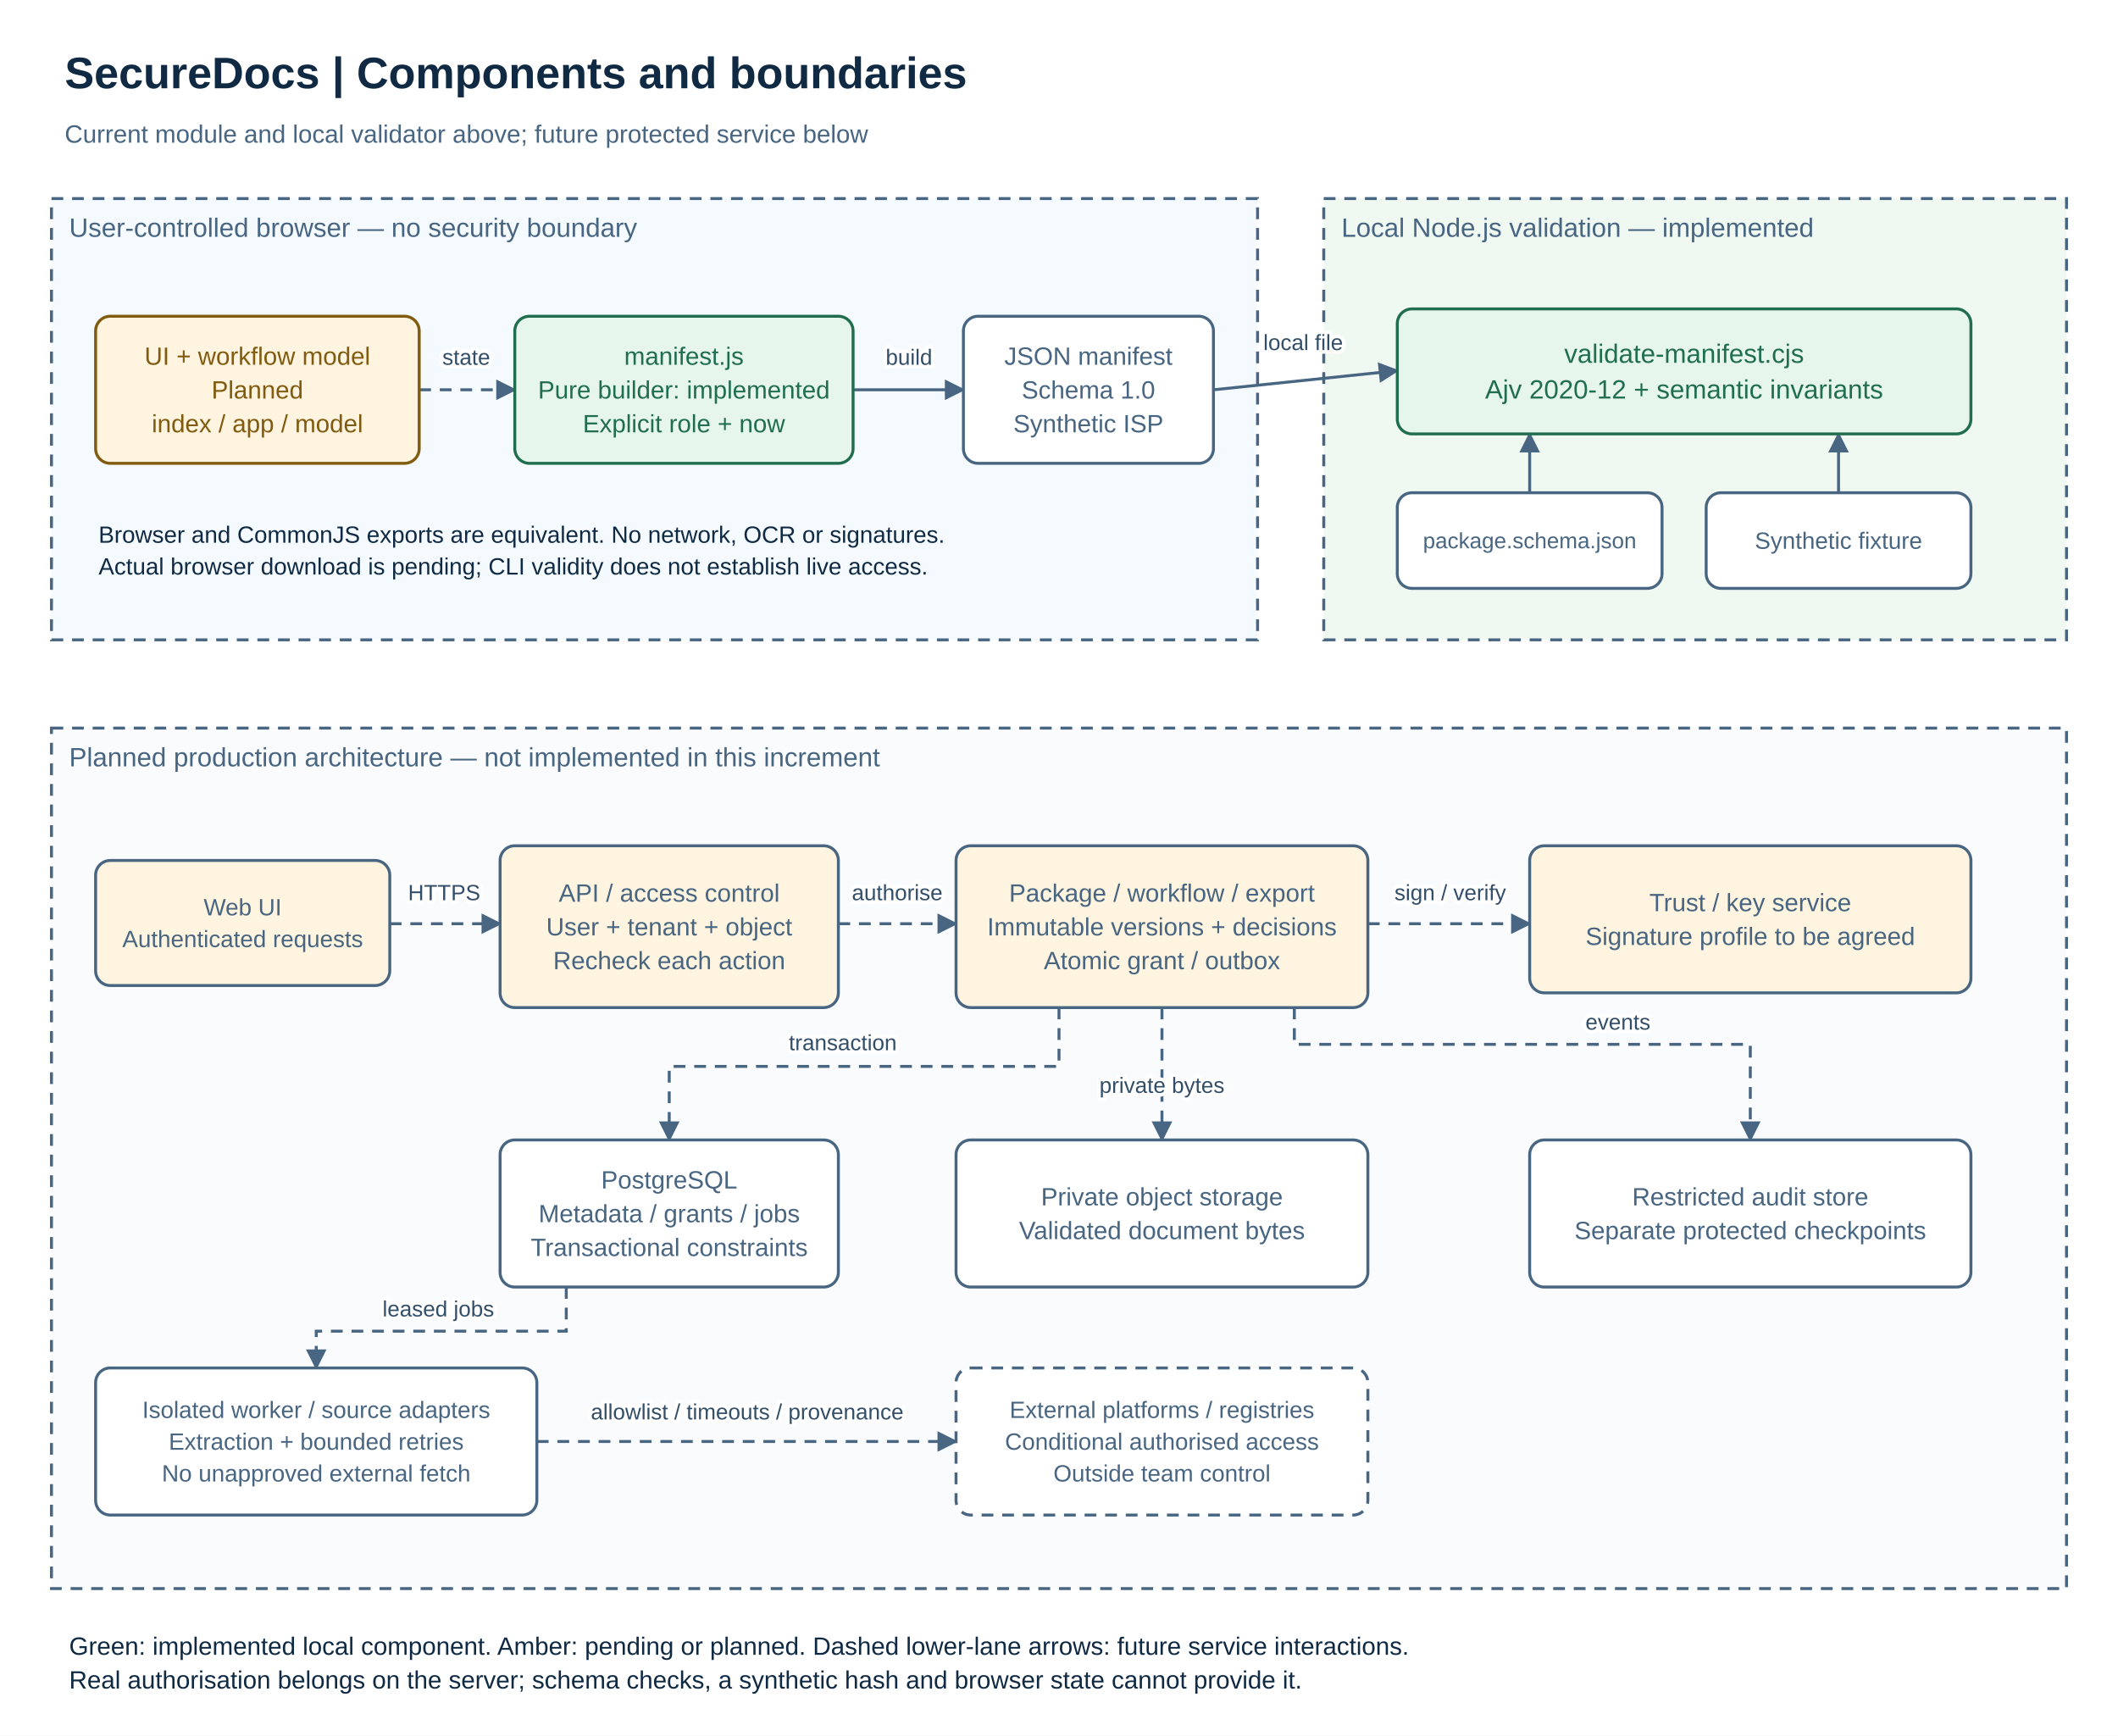
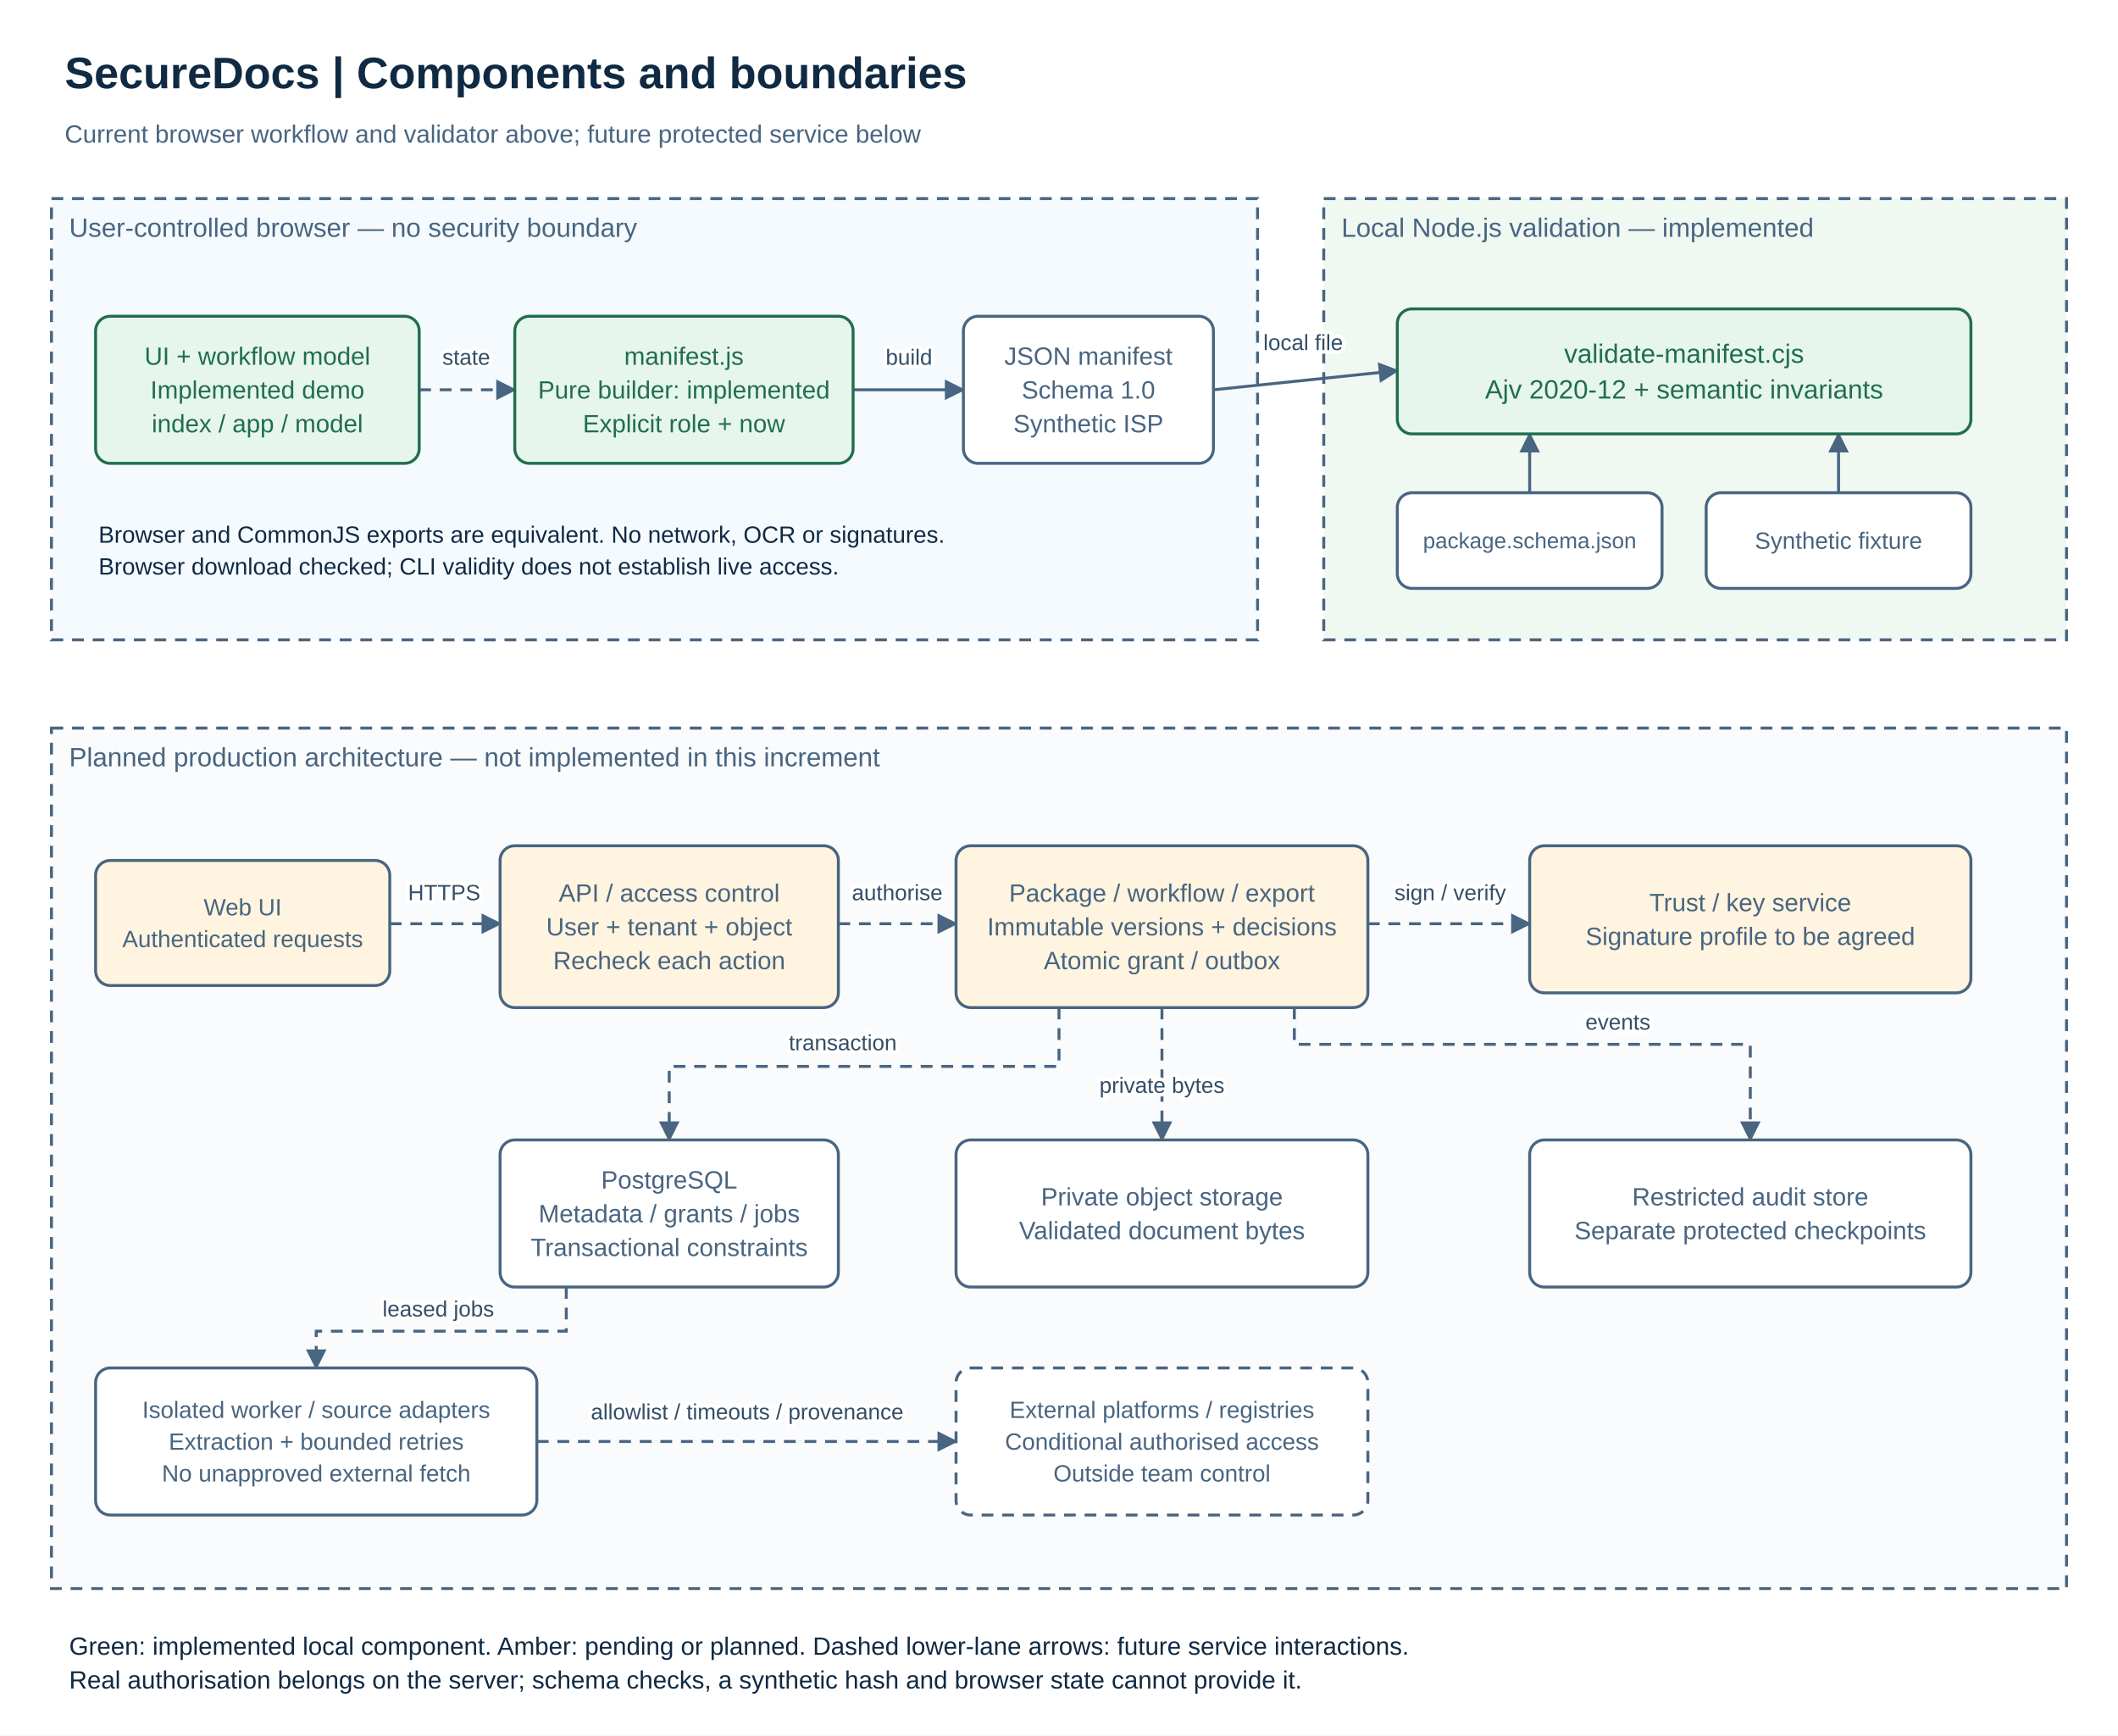
<svg xmlns="http://www.w3.org/2000/svg" width="1440" height="1180" viewBox="0 0 1440 1180" role="img" aria-labelledby="svg-title svg-desc">
  <defs>
    <marker id="arrow" viewBox="0 0 10 10" refX="9" refY="5" markerWidth="7" markerHeight="7" orient="auto-start-reverse">
      <path d="M 0 0 L 10 5 L 0 10 z" fill="#486581" />
    </marker>
  </defs>
  <rect width="1440" height="1180" fill="#fff" />
  <rect x="35" y="135" width="820" height="300" rx="0" fill="#f5faff" stroke="#486581" stroke-width="2" stroke-dasharray="8 6" />
  <text x="47" y="161.0" text-anchor="start" font-family="Arial, sans-serif" font-size="18" font-weight="400" fill="#486581">User-controlled browser — no security boundary</text>
  <rect x="900" y="135" width="505" height="300" rx="0" fill="#f0f8f2" stroke="#486581" stroke-width="2" stroke-dasharray="8 6" />
  <text x="912" y="161.0" text-anchor="start" font-family="Arial, sans-serif" font-size="18" font-weight="400" fill="#486581">Local Node.js validation — implemented</text>
  <rect x="35" y="495" width="1370" height="585" rx="0" fill="#fafbfc" stroke="#486581" stroke-width="2" stroke-dasharray="8 6" />
  <text x="47" y="521.0" text-anchor="start" font-family="Arial, sans-serif" font-size="18" font-weight="400" fill="#486581">Planned production architecture — not implemented in this increment</text>
  <path d="M 285 265 L 350 265" fill="none" stroke="#486581" stroke-width="2" stroke-dasharray="8 6" marker-end="url(#arrow)" />
  <text x="317" y="248" font-family="Arial, sans-serif" font-size="15" fill="#334e68" text-anchor="middle" paint-order="stroke" stroke="#fff" stroke-width="5" stroke-linejoin="round">state</text>
  <path d="M 580 265 L 655 265" fill="none" stroke="#486581" stroke-width="2" marker-end="url(#arrow)" />
  <text x="618" y="248" font-family="Arial, sans-serif" font-size="15" fill="#334e68" text-anchor="middle" paint-order="stroke" stroke="#fff" stroke-width="5" stroke-linejoin="round">build</text>
  <path d="M 825 265 L 950 252" fill="none" stroke="#486581" stroke-width="2" marker-end="url(#arrow)" />
  <text x="886" y="238" font-family="Arial, sans-serif" font-size="15" fill="#334e68" text-anchor="middle" paint-order="stroke" stroke="#fff" stroke-width="5" stroke-linejoin="round">local file</text>
  <path d="M 1040 335 L 1040 295" fill="none" stroke="#486581" stroke-width="2" marker-end="url(#arrow)" />
  <path d="M 1250 335 L 1250 295" fill="none" stroke="#486581" stroke-width="2" marker-end="url(#arrow)" />
  <path d="M 265 628 L 340 628" fill="none" stroke="#486581" stroke-width="2" stroke-dasharray="8 6" marker-end="url(#arrow)" />
  <text x="302" y="612" font-family="Arial, sans-serif" font-size="15" fill="#334e68" text-anchor="middle" paint-order="stroke" stroke="#fff" stroke-width="5" stroke-linejoin="round">HTTPS</text>
  <path d="M 570 628 L 650 628" fill="none" stroke="#486581" stroke-width="2" stroke-dasharray="8 6" marker-end="url(#arrow)" />
  <text x="610" y="612" font-family="Arial, sans-serif" font-size="15" fill="#334e68" text-anchor="middle" paint-order="stroke" stroke="#fff" stroke-width="5" stroke-linejoin="round">authorise</text>
  <path d="M 930 628 L 1040 628" fill="none" stroke="#486581" stroke-width="2" stroke-dasharray="8 6" marker-end="url(#arrow)" />
  <text x="986" y="612" font-family="Arial, sans-serif" font-size="15" fill="#334e68" text-anchor="middle" paint-order="stroke" stroke="#fff" stroke-width="5" stroke-linejoin="round">sign / verify</text>
  <path d="M 720 685 L 720 725 L 455 725 L 455 775" fill="none" stroke="#486581" stroke-width="2" stroke-dasharray="8 6" marker-end="url(#arrow)" />
  <text x="573" y="714" font-family="Arial, sans-serif" font-size="15" fill="#334e68" text-anchor="middle" paint-order="stroke" stroke="#fff" stroke-width="5" stroke-linejoin="round">transaction</text>
  <path d="M 790 685 L 790 775" fill="none" stroke="#486581" stroke-width="2" stroke-dasharray="8 6" marker-end="url(#arrow)" />
  <text x="790" y="743" font-family="Arial, sans-serif" font-size="15" fill="#334e68" text-anchor="middle" paint-order="stroke" stroke="#fff" stroke-width="5" stroke-linejoin="round">private bytes</text>
  <path d="M 880 685 L 880 710 L 1190 710 L 1190 775" fill="none" stroke="#486581" stroke-width="2" stroke-dasharray="8 6" marker-end="url(#arrow)" />
  <text x="1100" y="700" font-family="Arial, sans-serif" font-size="15" fill="#334e68" text-anchor="middle" paint-order="stroke" stroke="#fff" stroke-width="5" stroke-linejoin="round">events</text>
  <path d="M 385 875 L 385 905 L 215 905 L 215 930" fill="none" stroke="#486581" stroke-width="2" stroke-dasharray="8 6" marker-end="url(#arrow)" />
  <text x="298" y="895" font-family="Arial, sans-serif" font-size="15" fill="#334e68" text-anchor="middle" paint-order="stroke" stroke="#fff" stroke-width="5" stroke-linejoin="round">leased jobs</text>
  <path d="M 365 980 L 650 980" fill="none" stroke="#486581" stroke-width="2" stroke-dasharray="8 6" marker-end="url(#arrow)" />
  <text x="508" y="965" font-family="Arial, sans-serif" font-size="15" fill="#334e68" text-anchor="middle" paint-order="stroke" stroke="#fff" stroke-width="5" stroke-linejoin="round">allowlist / timeouts / provenance</text>
  <text x="44" y="60.0" text-anchor="start" font-family="Arial, sans-serif" font-size="30" font-weight="700" fill="#102a43">SecureDocs | Components and boundaries</text>
-   <text x="44" y="97.0" text-anchor="start" font-family="Arial, sans-serif" font-size="17" font-weight="400" fill="#486581">Current module and local validator above; future protected service below</text>
-   <rect x="65" y="215" width="220" height="100" rx="10" fill="#fff4df" stroke="#805b10" stroke-width="2" />
-   <text x="175.0" y="248.0" text-anchor="middle" font-family="Arial, sans-serif" font-size="17" font-weight="400" fill="#805b10">UI + workflow model</text>
-   <text x="175.0" y="270.95" text-anchor="middle" font-family="Arial, sans-serif" font-size="17" font-weight="400" fill="#805b10">Planned</text>
-   <text x="175.0" y="293.9" text-anchor="middle" font-family="Arial, sans-serif" font-size="17" font-weight="400" fill="#805b10">index / app / model</text>
+   <text x="44" y="97.0" text-anchor="start" font-family="Arial, sans-serif" font-size="17" font-weight="400" fill="#486581">Current browser workflow and validator above; future protected service below</text>
+   <rect x="65" y="215" width="220" height="100" rx="10" fill="#e6f6ed" stroke="#216e4e" stroke-width="2" />
+   <text x="175.0" y="248.0" text-anchor="middle" font-family="Arial, sans-serif" font-size="17" font-weight="400" fill="#216e4e">UI + workflow model</text>
+   <text x="175.0" y="270.95" text-anchor="middle" font-family="Arial, sans-serif" font-size="17" font-weight="400" fill="#216e4e">Implemented demo</text>
+   <text x="175.0" y="293.9" text-anchor="middle" font-family="Arial, sans-serif" font-size="17" font-weight="400" fill="#216e4e">index / app / model</text>
  <rect x="350" y="215" width="230" height="100" rx="10" fill="#e6f6ed" stroke="#216e4e" stroke-width="2" />
  <text x="465.0" y="248.0" text-anchor="middle" font-family="Arial, sans-serif" font-size="17" font-weight="400" fill="#216e4e">manifest.js</text>
  <text x="465.0" y="270.95" text-anchor="middle" font-family="Arial, sans-serif" font-size="17" font-weight="400" fill="#216e4e">Pure builder: implemented</text>
  <text x="465.0" y="293.9" text-anchor="middle" font-family="Arial, sans-serif" font-size="17" font-weight="400" fill="#216e4e">Explicit role + now</text>
  <rect x="655" y="215" width="170" height="100" rx="10" fill="#ffffff" stroke="#486581" stroke-width="2" />
  <text x="740.0" y="248.0" text-anchor="middle" font-family="Arial, sans-serif" font-size="17" font-weight="400" fill="#486581">JSON manifest</text>
  <text x="740.0" y="270.95" text-anchor="middle" font-family="Arial, sans-serif" font-size="17" font-weight="400" fill="#486581">Schema 1.0</text>
  <text x="740.0" y="293.9" text-anchor="middle" font-family="Arial, sans-serif" font-size="17" font-weight="400" fill="#486581">Synthetic ISP</text>
  <rect x="950" y="210" width="390" height="85" rx="10" fill="#e6f6ed" stroke="#216e4e" stroke-width="2" />
  <text x="1145.0" y="246.65" text-anchor="middle" font-family="Arial, sans-serif" font-size="18" font-weight="400" fill="#216e4e">validate-manifest.cjs</text>
  <text x="1145.0" y="270.95" text-anchor="middle" font-family="Arial, sans-serif" font-size="18" font-weight="400" fill="#216e4e">Ajv 2020-12 + semantic invariants</text>
  <rect x="950" y="335" width="180" height="65" rx="10" fill="#ffffff" stroke="#486581" stroke-width="2" />
  <text x="1040.0" y="372.75" text-anchor="middle" font-family="Arial, sans-serif" font-size="15" font-weight="400" fill="#486581">package.schema.json</text>
  <rect x="1160" y="335" width="180" height="65" rx="10" fill="#ffffff" stroke="#486581" stroke-width="2" />
  <text x="1250.0" y="373.1" text-anchor="middle" font-family="Arial, sans-serif" font-size="16" font-weight="400" fill="#486581">Synthetic fixture</text>
  <text x="67" y="369.0" text-anchor="start" font-family="Arial, sans-serif" font-size="16" font-weight="400" fill="#102a43">Browser and CommonJS exports are equivalent. No network, OCR or signatures.</text>
-   <text x="67" y="390.6" text-anchor="start" font-family="Arial, sans-serif" font-size="16" font-weight="400" fill="#102a43">Actual browser download is pending; CLI validity does not establish live access.</text>
+   <text x="67" y="390.6" text-anchor="start" font-family="Arial, sans-serif" font-size="16" font-weight="400" fill="#102a43">Browser download checked; CLI validity does not establish live access.</text>
  <rect x="65" y="585" width="200" height="85" rx="10" fill="#fff4df" stroke="#486581" stroke-width="2" />
  <text x="165.0" y="622.3" text-anchor="middle" font-family="Arial, sans-serif" font-size="16" font-weight="400" fill="#486581">Web UI</text>
  <text x="165.0" y="643.9" text-anchor="middle" font-family="Arial, sans-serif" font-size="16" font-weight="400" fill="#486581">Authenticated requests</text>
  <rect x="340" y="575" width="230" height="110" rx="10" fill="#fff4df" stroke="#486581" stroke-width="2" />
  <text x="455.0" y="613.0" text-anchor="middle" font-family="Arial, sans-serif" font-size="17" font-weight="400" fill="#486581">API / access control</text>
  <text x="455.0" y="635.95" text-anchor="middle" font-family="Arial, sans-serif" font-size="17" font-weight="400" fill="#486581">User + tenant + object</text>
  <text x="455.0" y="658.9" text-anchor="middle" font-family="Arial, sans-serif" font-size="17" font-weight="400" fill="#486581">Recheck each action</text>
  <rect x="650" y="575" width="280" height="110" rx="10" fill="#fff4df" stroke="#486581" stroke-width="2" />
  <text x="790.0" y="613.0" text-anchor="middle" font-family="Arial, sans-serif" font-size="17" font-weight="400" fill="#486581">Package / workflow / export</text>
  <text x="790.0" y="635.95" text-anchor="middle" font-family="Arial, sans-serif" font-size="17" font-weight="400" fill="#486581">Immutable versions + decisions</text>
  <text x="790.0" y="658.9" text-anchor="middle" font-family="Arial, sans-serif" font-size="17" font-weight="400" fill="#486581">Atomic grant / outbox</text>
  <rect x="1040" y="575" width="300" height="100" rx="10" fill="#fff4df" stroke="#486581" stroke-width="2" />
  <text x="1190.0" y="619.475" text-anchor="middle" font-family="Arial, sans-serif" font-size="17" font-weight="400" fill="#486581">Trust / key service</text>
  <text x="1190.0" y="642.425" text-anchor="middle" font-family="Arial, sans-serif" font-size="17" font-weight="400" fill="#486581">Signature profile to be agreed</text>
  <rect x="340" y="775" width="230" height="100" rx="10" fill="#ffffff" stroke="#486581" stroke-width="2" />
  <text x="455.0" y="808.0" text-anchor="middle" font-family="Arial, sans-serif" font-size="17" font-weight="400" fill="#486581">PostgreSQL</text>
  <text x="455.0" y="830.95" text-anchor="middle" font-family="Arial, sans-serif" font-size="17" font-weight="400" fill="#486581">Metadata / grants / jobs</text>
  <text x="455.0" y="853.9" text-anchor="middle" font-family="Arial, sans-serif" font-size="17" font-weight="400" fill="#486581">Transactional constraints</text>
  <rect x="650" y="775" width="280" height="100" rx="10" fill="#ffffff" stroke="#486581" stroke-width="2" />
  <text x="790.0" y="819.475" text-anchor="middle" font-family="Arial, sans-serif" font-size="17" font-weight="400" fill="#486581">Private object storage</text>
  <text x="790.0" y="842.425" text-anchor="middle" font-family="Arial, sans-serif" font-size="17" font-weight="400" fill="#486581">Validated document bytes</text>
  <rect x="1040" y="775" width="300" height="100" rx="10" fill="#ffffff" stroke="#486581" stroke-width="2" />
  <text x="1190.0" y="819.475" text-anchor="middle" font-family="Arial, sans-serif" font-size="17" font-weight="400" fill="#486581">Restricted audit store</text>
  <text x="1190.0" y="842.425" text-anchor="middle" font-family="Arial, sans-serif" font-size="17" font-weight="400" fill="#486581">Separate protected checkpoints</text>
  <rect x="65" y="930" width="300" height="100" rx="10" fill="#ffffff" stroke="#486581" stroke-width="2" />
  <text x="215.0" y="964.0" text-anchor="middle" font-family="Arial, sans-serif" font-size="16" font-weight="400" fill="#486581">Isolated worker / source adapters</text>
  <text x="215.0" y="985.6" text-anchor="middle" font-family="Arial, sans-serif" font-size="16" font-weight="400" fill="#486581">Extraction + bounded retries</text>
  <text x="215.0" y="1007.2" text-anchor="middle" font-family="Arial, sans-serif" font-size="16" font-weight="400" fill="#486581">No unapproved external fetch</text>
  <rect x="650" y="930" width="280" height="100" rx="10" fill="#ffffff" stroke="#486581" stroke-width="2" stroke-dasharray="8 6" />
  <text x="790.0" y="964.0" text-anchor="middle" font-family="Arial, sans-serif" font-size="16" font-weight="400" fill="#486581">External platforms / registries</text>
  <text x="790.0" y="985.6" text-anchor="middle" font-family="Arial, sans-serif" font-size="16" font-weight="400" fill="#486581">Conditional authorised access</text>
  <text x="790.0" y="1007.2" text-anchor="middle" font-family="Arial, sans-serif" font-size="16" font-weight="400" fill="#486581">Outside team control</text>
  <text x="47" y="1125.0" text-anchor="start" font-family="Arial, sans-serif" font-size="17" font-weight="400" fill="#102a43">Green: implemented local component. Amber: pending or planned. Dashed lower-lane arrows: future service interactions.</text>
  <text x="47" y="1147.95" text-anchor="start" font-family="Arial, sans-serif" font-size="17" font-weight="400" fill="#102a43">Real authorisation belongs on the server; schema checks, a synthetic hash and browser state cannot provide it.</text>
</svg>
